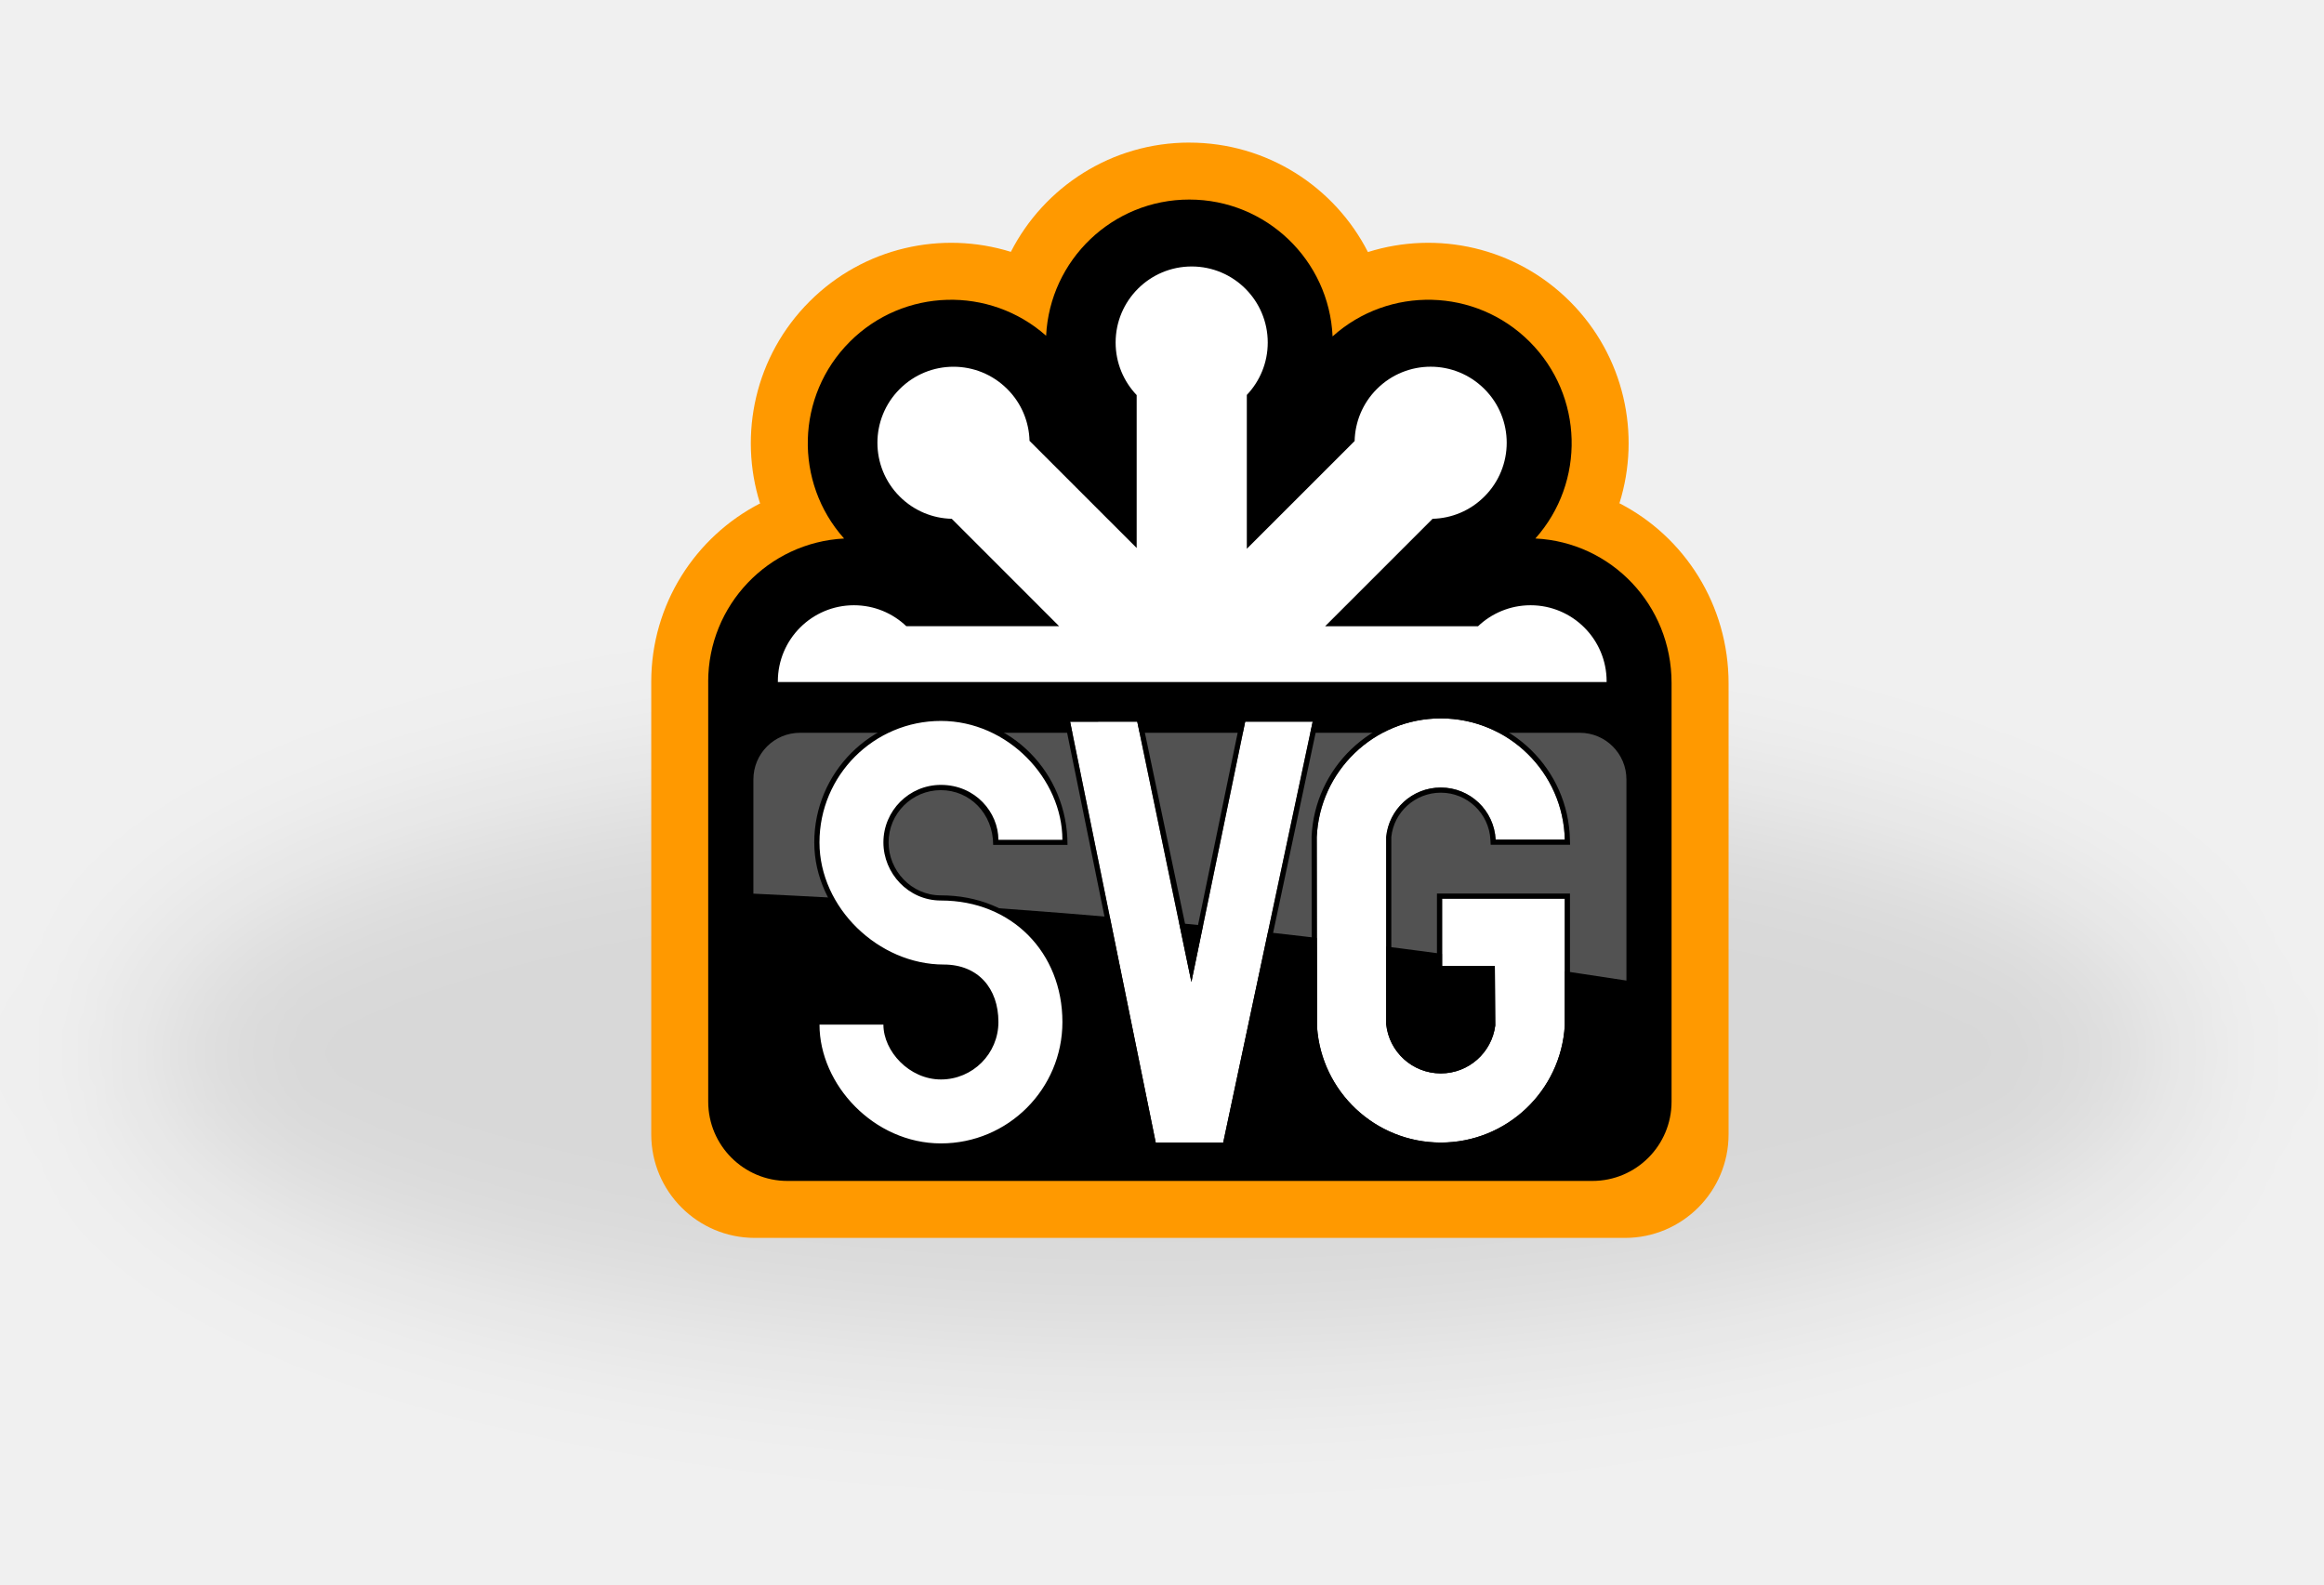
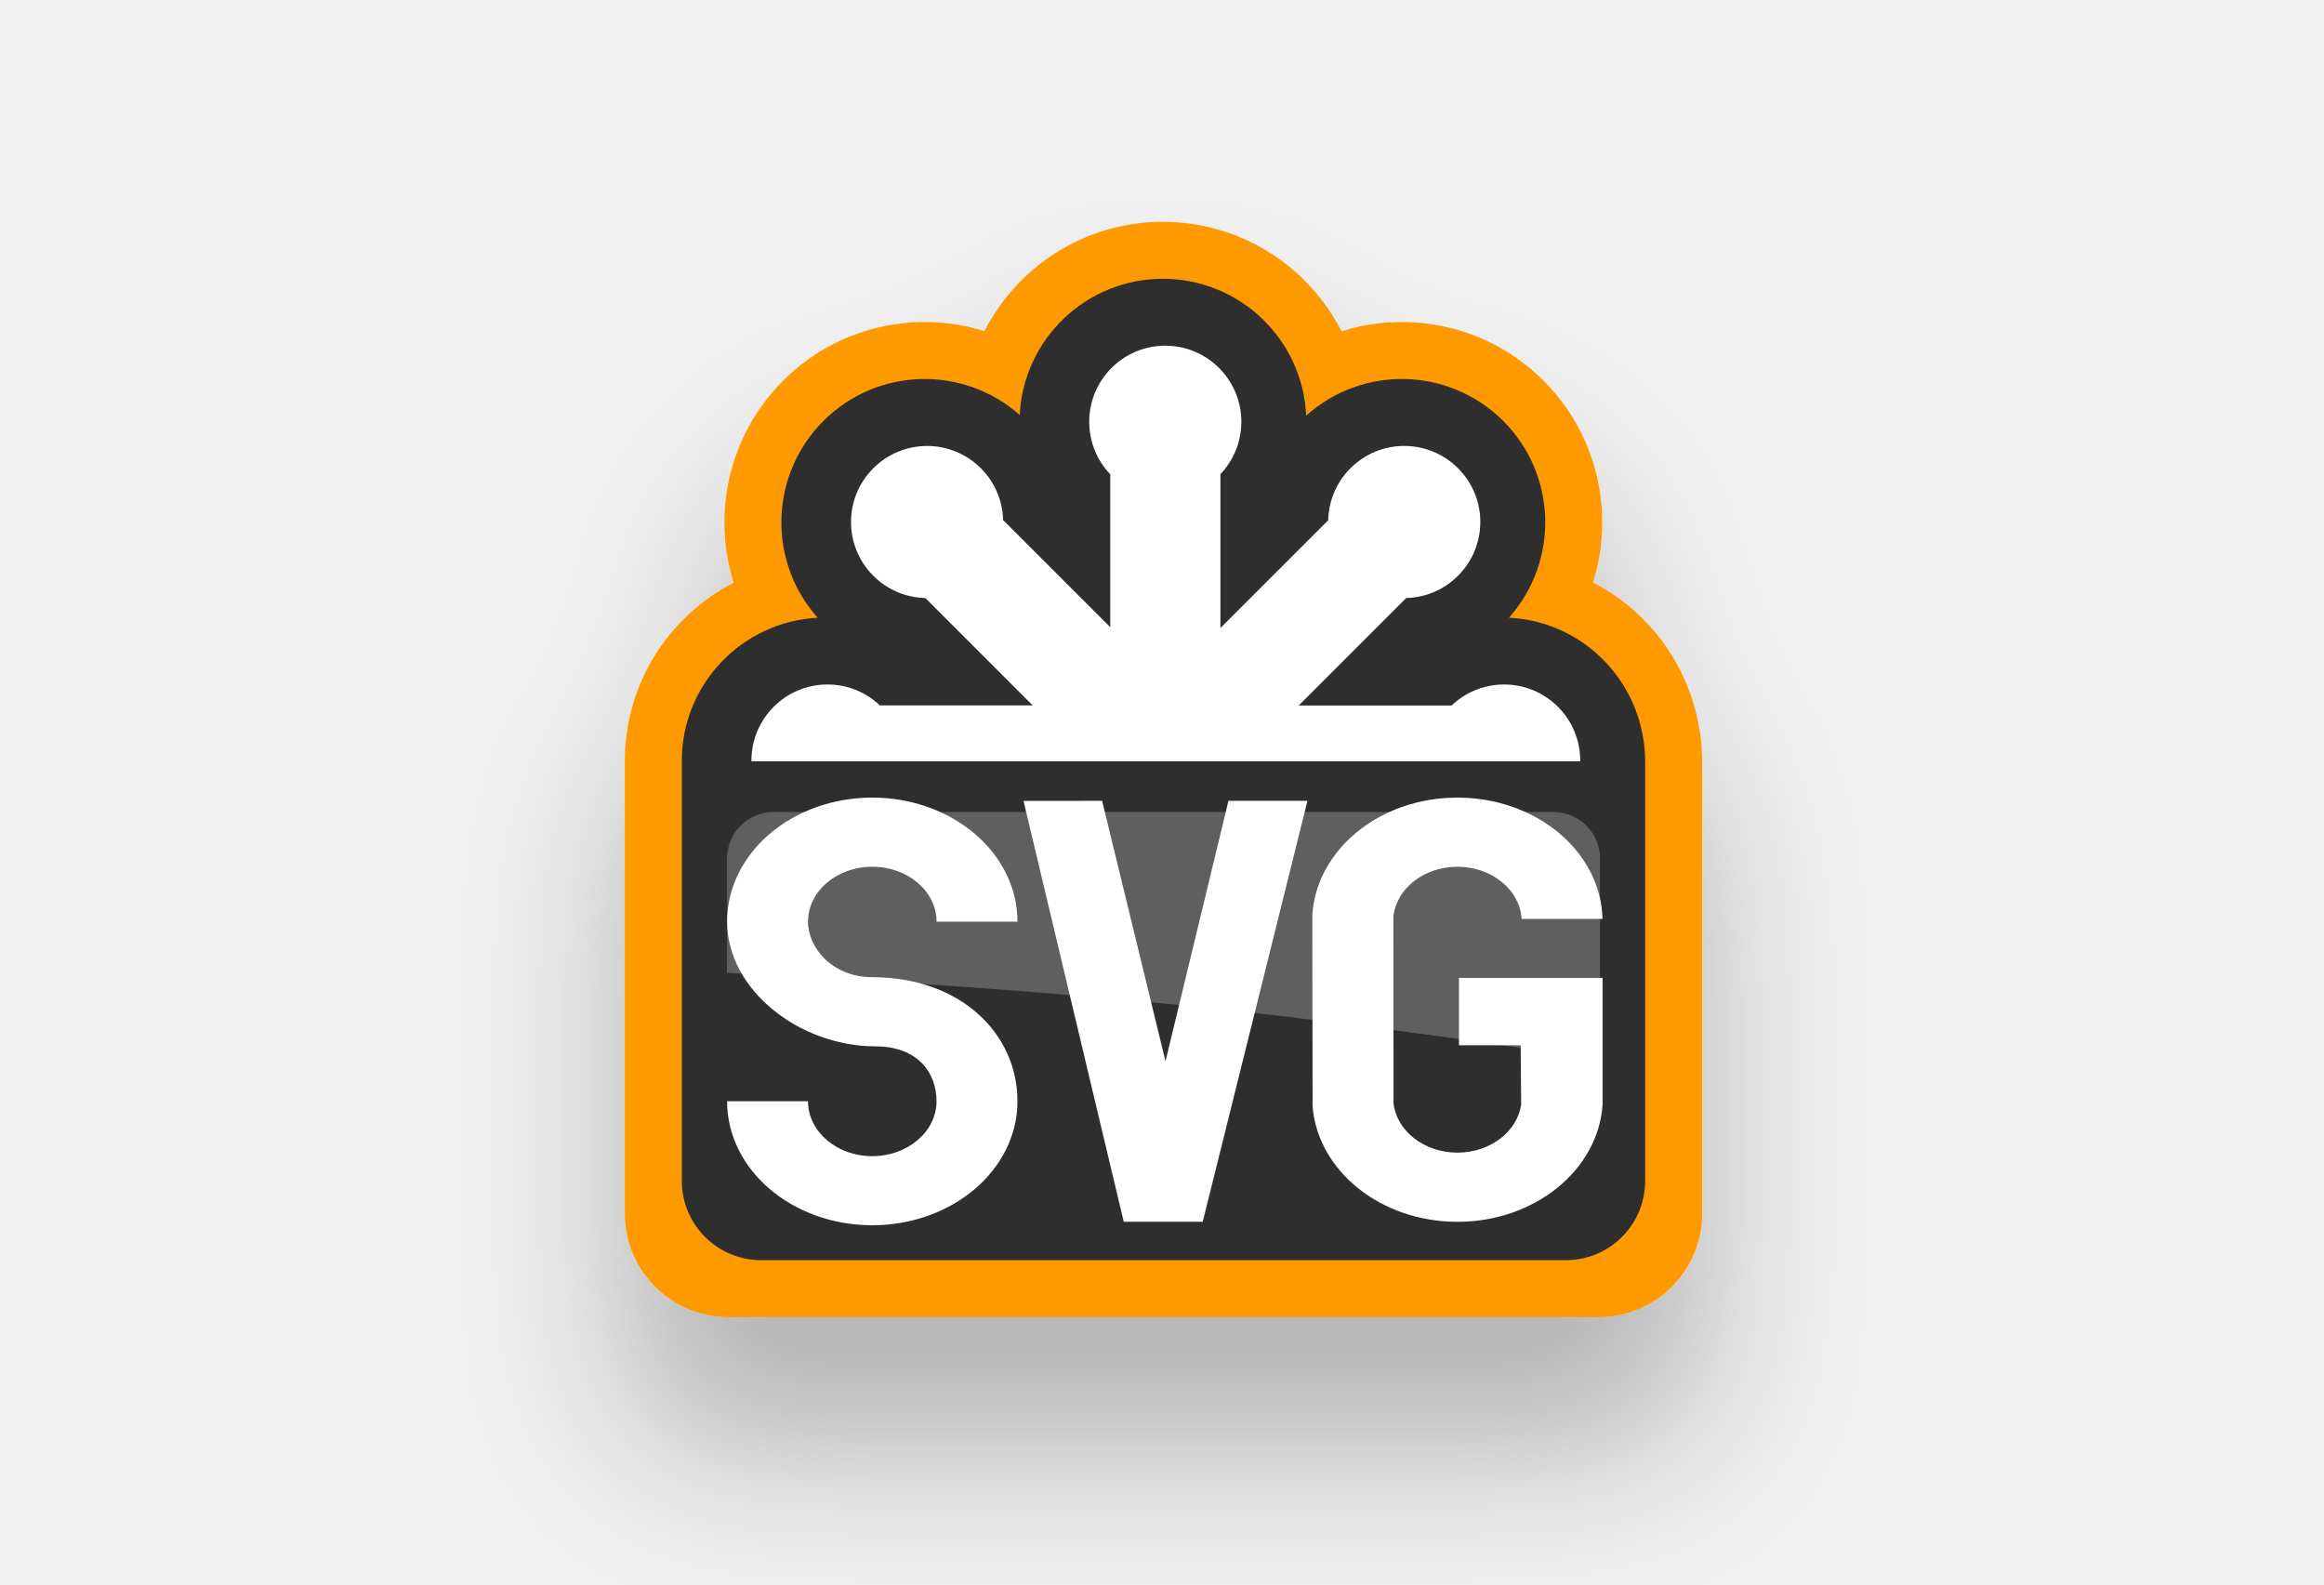
- <svg xmlns="http://www.w3.org/2000/svg" width="88" height="60" viewBox="0 0 88 60">
+ <svg xmlns="http://www.w3.org/2000/svg" width="88px" height="60px" viewBox="0 0 88 60" version="1.1">
  <defs>
-     <filter id="a" width="122.1%" height="175.1%" x="-11.1%" y="-37.6%" filterUnits="objectBoundingBox">
-       <feGaussianBlur in="SourceGraphic" stdDeviation="2.857" />
+     <filter x="-27.4%" y="-15.5%" width="154.8%" height="154.8%" filterUnits="objectBoundingBox" id="filter-1">
+       <feOffset dx="0" dy="5" in="SourceAlpha" result="shadowOffsetOuter1" />
+       <feGaussianBlur stdDeviation="3" in="shadowOffsetOuter1" result="shadowBlurOuter1" />
+       <feColorMatrix values="0 0 0 0 0   0 0 0 0 0   0 0 0 0 0  0 0 0 0.246 0" type="matrix" in="shadowBlurOuter1" result="shadowMatrixOuter1" />
+       <feMerge>
+         <feMergeNode in="shadowMatrixOuter1" />
+         <feMergeNode in="SourceGraphic" />
+       </feMerge>
    </filter>
  </defs>
-   <g fill="none" transform="translate(5 5)">
-     <path fill="#000000" fill-opacity=".1" d="M38.864,46.278 C60.261,46.278 77.607,41.168 77.607,34.866 C77.607,28.563 60.261,23.453 38.864,23.453 C17.467,23.453 0.121,28.563 0.121,34.866 C0.121,41.169 17.467,46.278 38.864,46.278 Z" filter="url(#a)" />
-     <path fill="#FF9900" d="M40.035,0.4 C42.979,0.4 45.541,2.08 46.798,4.544 C49.416,3.72 52.384,4.352 54.448,6.416 C56.508,8.476 57.142,11.442 56.321,14.056 C58.783,15.322 60.454,17.899 60.454,20.88 L60.454,37.953 C60.454,40.118 58.696,41.873 56.531,41.873 L23.583,41.873 C21.417,41.873 19.66,40.118 19.66,37.953 L19.66,20.816 C19.66,17.88 21.33,15.324 23.78,14.062 C22.957,11.446 23.59,8.479 25.653,6.416 C27.709,4.359 30.665,3.724 33.277,4.536 C34.535,2.076 37.095,0.399 40.035,0.399 L40.035,0.4 Z M23.79,14.056 L23.78,14.061 L23.785,14.075 L23.789,14.065 L23.794,14.055 L23.79,14.055 L23.79,14.056 Z M56.314,14.054 L56.319,14.064 L56.319,14.056 L56.315,14.054 L56.313,14.054 L56.314,14.054 Z" />
-     <path fill="#000000" d="M21.817,20.812 L21.817,36.714 C21.817,38.37 23.161,39.716 24.817,39.716 L55.295,39.716 C56.955,39.716 58.295,38.372 58.295,36.714 L58.295,20.86 C58.295,17.905 56.01,15.53 53.138,15.39 C55.04,13.258 54.968,9.987 52.922,7.94 C50.872,5.89 47.59,5.823 45.459,7.738 C45.329,4.854 42.949,2.556 40.034,2.556 C37.127,2.556 34.754,4.841 34.612,7.713 C32.48,5.823 29.218,5.9 27.177,7.941 C25.131,9.988 25.06,13.261 26.962,15.391 C24.095,15.539 21.816,17.911 21.816,20.813 L21.817,20.812 Z" />
-     <path fill="#525252" d="M56.586,32.13 L56.586,24.513 C56.586,23.538 55.796,22.747 54.82,22.747 L25.293,22.747 C24.316,22.747 23.528,23.537 23.528,24.513 L23.528,28.838 C27.495,29.025 33.611,29.378 39.95,29.984 C45.802,30.544 52.072,31.434 56.586,32.129 L56.586,32.13 Z" />
-     <path fill="#FFFFFF" d="M24.454,20.824 L24.454,20.798 C24.454,19.208 25.744,17.918 27.334,17.918 C28.104,17.918 28.801,18.218 29.317,18.71 L35.104,18.71 L31.038,14.644 C30.324,14.628 29.614,14.347 29.068,13.801 C27.943,12.678 27.943,10.854 29.068,9.731 C30.193,8.605 32.016,8.605 33.141,9.731 C33.685,10.273 33.966,10.981 33.984,11.693 L38.041,15.75 L38.041,9.96 C37.547,9.442 37.244,8.742 37.244,7.97 C37.244,6.38 38.534,5.09 40.124,5.09 C41.714,5.09 43.004,6.38 43.004,7.97 C43.004,8.74 42.702,9.438 42.212,9.954 L42.212,15.78 L46.294,11.7 C46.31,10.984 46.591,10.274 47.136,9.73 C48.261,8.604 50.084,8.604 51.209,9.73 C52.334,10.853 52.334,12.677 51.209,13.8 C50.665,14.345 49.959,14.626 49.246,14.644 L45.176,18.714 L50.966,18.714 C51.484,18.221 52.186,17.918 52.956,17.918 C54.546,17.918 55.836,19.208 55.836,20.798 L55.836,20.824 L24.456,20.824 L24.454,20.824 Z" />
-     <path fill="#FFFFFF" d="M5.736,9.62 C3.28,9.62 0.932,7.49 0.932,4.898 C0.932,2.304 3.034,0.201 5.628,0.201 C8.222,0.201 10.325,2.305 10.325,4.899 L7.707,4.899 C7.707,3.749 6.777,2.819 5.627,2.819 C4.48,2.819 3.549,3.749 3.549,4.899 C3.549,5.913 4.354,7.001 5.627,7.001 C8.452,7.001 10.324,9.104 10.324,11.698 C10.324,14.291 8.221,16.394 5.627,16.394 C3.033,16.394 0.931,14.291 0.931,11.698 L3.548,11.698 C3.548,12.846 4.478,13.778 5.626,13.778 C6.774,13.778 7.706,12.846 7.706,11.698 C7.706,10.59 7.072,9.621 5.734,9.621 L5.736,9.62 Z M10.52,0.327 L13.762,16.262 L16.318,16.262 L19.706,0.324 L17.15,0.324 L15.113,10.184 L13.063,0.324 L10.521,0.327 L10.52,0.327 Z M19.86,4.694 C19.97,2.194 22.03,0.201 24.556,0.201 C27.114,0.201 29.196,2.248 29.251,4.793 L26.633,4.793 C26.578,3.693 25.67,2.82 24.557,2.82 C23.477,2.82 22.59,3.64 22.487,4.694 L22.489,11.782 C22.597,12.828 23.482,13.644 24.557,13.644 C25.615,13.644 26.487,12.854 26.619,11.831 L26.603,9.578 L24.607,9.578 L24.607,7.028 L29.252,7.028 L29.252,11.832 C29.109,14.302 27.062,16.264 24.558,16.264 C22.074,16.264 20.04,14.334 19.872,11.894 L19.862,4.696 L19.86,4.694 Z" transform="translate(25 22)" />
-     <path fill="#000000" d="M5.736,9.522 C3.271,9.522 1.03,7.375 1.03,4.898 C1.03,2.358 3.09,0.298 5.628,0.298 C8.168,0.298 10.228,2.498 10.228,4.8 L7.805,4.8 C7.805,3.768 6.942,2.72 5.628,2.72 C4.426,2.72 3.451,3.695 3.451,4.898 C3.451,6.062 4.389,7.098 5.629,7.098 C8.319,7.098 10.229,9.074 10.229,11.698 C10.229,14.236 8.169,16.295 5.629,16.295 C3.089,16.295 1.031,14.065 1.031,11.798 L3.451,11.798 C3.451,12.802 4.427,13.874 5.629,13.874 C6.832,13.874 7.806,12.899 7.806,11.697 C7.806,10.423 7.036,9.522 5.736,9.522 L5.736,9.522 Z M5.736,9.719 C6.919,9.717 7.609,10.524 7.609,11.696 C7.609,12.79 6.721,13.676 5.627,13.676 C4.533,13.676 3.647,12.79 3.647,11.696 L3.647,11.6 L0.833,11.6 L0.833,11.697 C0.833,14.345 2.979,16.491 5.627,16.491 C8.275,16.491 10.422,14.346 10.422,11.698 C10.422,8.968 8.427,6.903 5.627,6.903 C4.5,6.903 3.647,5.959 3.647,4.899 C3.647,3.805 4.533,2.919 5.627,2.919 C6.721,2.919 7.607,3.804 7.607,4.993 L10.422,4.993 C10.422,2.253 8.275,0.103 5.627,0.103 C2.979,0.103 0.833,2.251 0.833,4.899 C0.833,7.486 3.163,9.719 5.735,9.719 L5.736,9.719 Z M10.52,0.327 L13.762,16.262 L16.318,16.262 L19.706,0.324 L17.15,0.324 L15.113,10.184 L13.063,0.324 L10.521,0.327 L10.52,0.327 Z M13.602,16.457 L10.282,0.131 L13.222,0.129 L15.126,9.182 L16.992,0.13 L19.948,0.13 L16.478,16.46 L13.6,16.46 L13.602,16.457 Z M19.86,4.694 L19.87,11.892 C20.038,14.332 22.072,16.262 24.556,16.262 C27.06,16.262 29.106,14.302 29.251,11.832 L29.251,7.028 L24.607,7.028 L24.607,9.578 L26.603,9.578 L26.619,11.831 C26.489,12.854 25.615,13.645 24.557,13.645 C23.482,13.645 22.597,12.829 22.489,11.783 L22.489,4.695 C22.589,3.642 23.477,2.82 24.557,2.82 C25.67,2.82 26.577,3.693 26.633,4.792 L29.253,4.792 C29.196,2.247 27.115,0.202 24.557,0.202 C22.031,0.202 19.971,2.194 19.861,4.694 L19.86,4.694 Z M19.664,4.694 L19.664,4.684 C19.779,2.074 21.934,0.004 24.556,0.004 C27.216,0.004 29.389,2.132 29.446,4.788 L29.452,4.988 L26.446,4.988 L26.436,4.802 C26.386,3.802 25.56,3.015 24.556,3.015 C23.586,3.015 22.776,3.753 22.683,4.695 L22.683,11.761 C22.783,12.717 23.589,13.449 24.556,13.449 C25.506,13.449 26.304,12.741 26.423,11.807 L26.421,9.774 L24.411,9.774 L24.411,6.834 L29.448,6.834 L29.448,11.844 C29.298,14.428 27.155,16.459 24.558,16.459 C21.981,16.459 19.852,14.462 19.675,11.893 L19.665,4.695 L19.664,4.694 Z" transform="translate(25 22)" />
+   <g id="Page-1" stroke="none" stroke-width="1" fill="none" fill-rule="evenodd">
+     <g id="Artboard-Copy" transform="translate(-436, -103)" fill-rule="nonzero">
+       <g id="svg" filter="url(#filter-1)" transform="translate(459, 111)">
+         <path d="M21.035,0.4 C23.979,0.4 26.541,2.08 27.798,4.544 C30.416,3.72 33.384,4.352 35.448,6.416 C37.508,8.476 38.142,11.442 37.321,14.056 C39.783,15.322 41.454,17.899 41.454,20.88 L41.454,37.953 C41.454,40.118 39.696,41.873 37.531,41.873 L4.583,41.873 C2.417,41.873 0.66,40.118 0.66,37.953 L0.66,20.816 C0.66,17.88 2.33,15.324 4.78,14.062 C3.957,11.446 4.59,8.479 6.653,6.416 C8.709,4.359 11.665,3.724 14.277,4.536 C15.535,2.076 18.095,0.399 21.035,0.399 L21.035,0.4 Z M4.79,14.056 L4.78,14.061 L4.785,14.075 L4.789,14.065 L4.794,14.055 L4.79,14.055 L4.79,14.056 Z M37.314,14.054 L37.319,14.064 L37.319,14.056 L37.315,14.054 L37.313,14.054 L37.314,14.054 Z" id="Shape" fill="#FF9900" />
+         <path d="M2.817,20.812 L2.817,36.714 C2.817,38.37 4.161,39.716 5.817,39.716 L36.295,39.716 C37.955,39.716 39.295,38.372 39.295,36.714 L39.295,20.86 C39.295,17.905 37.01,15.53 34.138,15.39 C36.04,13.258 35.968,9.987 33.922,7.94 C31.872,5.89 28.59,5.823 26.459,7.738 C26.329,4.854 23.949,2.556 21.034,2.556 C18.127,2.556 15.754,4.841 15.612,7.713 C13.48,5.823 10.218,5.9 8.177,7.941 C6.131,9.988 6.06,13.261 7.962,15.391 C5.095,15.539 2.816,17.911 2.816,20.813 L2.817,20.812 Z" id="Shape" fill="#2F2F2F" />
+         <path d="M37.586,32.13 L37.586,24.513 C37.586,23.538 36.796,22.747 35.82,22.747 L6.293,22.747 C5.316,22.747 4.528,23.537 4.528,24.513 L4.528,28.838 C8.495,29.025 14.611,29.378 20.95,29.984 C26.802,30.544 33.072,31.434 37.586,32.129 L37.586,32.13 Z" id="Shape" fill="#5F5F5F" />
+         <path d="M5.454,20.824 L5.454,20.798 C5.454,19.208 6.744,17.918 8.334,17.918 C9.104,17.918 9.801,18.218 10.317,18.71 L16.104,18.71 L12.038,14.644 C11.324,14.628 10.614,14.347 10.068,13.801 C8.943,12.678 8.943,10.854 10.068,9.731 C11.193,8.605 13.016,8.605 14.141,9.731 C14.685,10.273 14.966,10.981 14.984,11.693 L19.041,15.75 L19.041,9.96 C18.547,9.442 18.244,8.742 18.244,7.97 C18.244,6.38 19.534,5.09 21.124,5.09 C22.714,5.09 24.004,6.38 24.004,7.97 C24.004,8.74 23.702,9.438 23.212,9.954 L23.212,15.78 L27.294,11.7 C27.31,10.984 27.591,10.274 28.136,9.73 C29.261,8.604 31.084,8.604 32.209,9.73 C33.334,10.853 33.334,12.677 32.209,13.8 C31.665,14.345 30.959,14.626 30.246,14.644 L26.176,18.714 L31.966,18.714 C32.484,18.221 33.186,17.918 33.956,17.918 C35.546,17.918 36.836,19.208 36.836,20.798 L36.836,20.824 L5.456,20.824 L5.454,20.824 Z" id="Shape" fill="#FFFFFF" />
+         <g id="Group" transform="translate(4.442395, 22)" fill="#FFFFFF">
+           <path d="M5.714,9.62 C2.839,9.62 0.091,7.49 0.091,4.898 C0.091,2.304 2.551,0.201 5.588,0.201 C8.624,0.201 11.085,2.305 11.085,4.899 L8.021,4.899 C8.021,3.749 6.933,2.819 5.586,2.819 C4.244,2.819 3.154,3.749 3.154,4.899 C3.154,5.913 4.096,7.001 5.586,7.001 C8.893,7.001 11.084,9.104 11.084,11.698 C11.084,14.291 8.623,16.394 5.586,16.394 C2.55,16.394 0.09,14.291 0.09,11.698 L3.153,11.698 C3.153,12.846 4.242,13.778 5.585,13.778 C6.929,13.778 8.02,12.846 8.02,11.698 C8.02,10.59 7.278,9.621 5.712,9.621 L5.714,9.62 Z M11.314,0.327 L15.109,16.262 L18.1,16.262 L22.066,0.324 L19.074,0.324 L16.69,10.184 L14.29,0.324 L11.315,0.327 L11.314,0.327 Z M22.246,4.694 C22.375,2.194 24.786,0.201 27.743,0.201 C30.737,0.201 33.174,2.248 33.238,4.793 L30.174,4.793 C30.11,3.693 29.047,2.82 27.744,2.82 C26.48,2.82 25.442,3.64 25.321,4.694 L25.324,11.782 C25.45,12.828 26.486,13.644 27.744,13.644 C28.983,13.644 30.003,12.854 30.158,11.831 L30.139,9.578 L27.803,9.578 L27.803,7.028 L33.24,7.028 L33.24,11.832 C33.072,14.302 30.676,16.264 27.745,16.264 C24.838,16.264 22.457,14.334 22.26,11.894 L22.249,4.696 L22.246,4.694 Z" id="Shape" />
+         </g>
+       </g>
+     </g>
  </g>
</svg>
